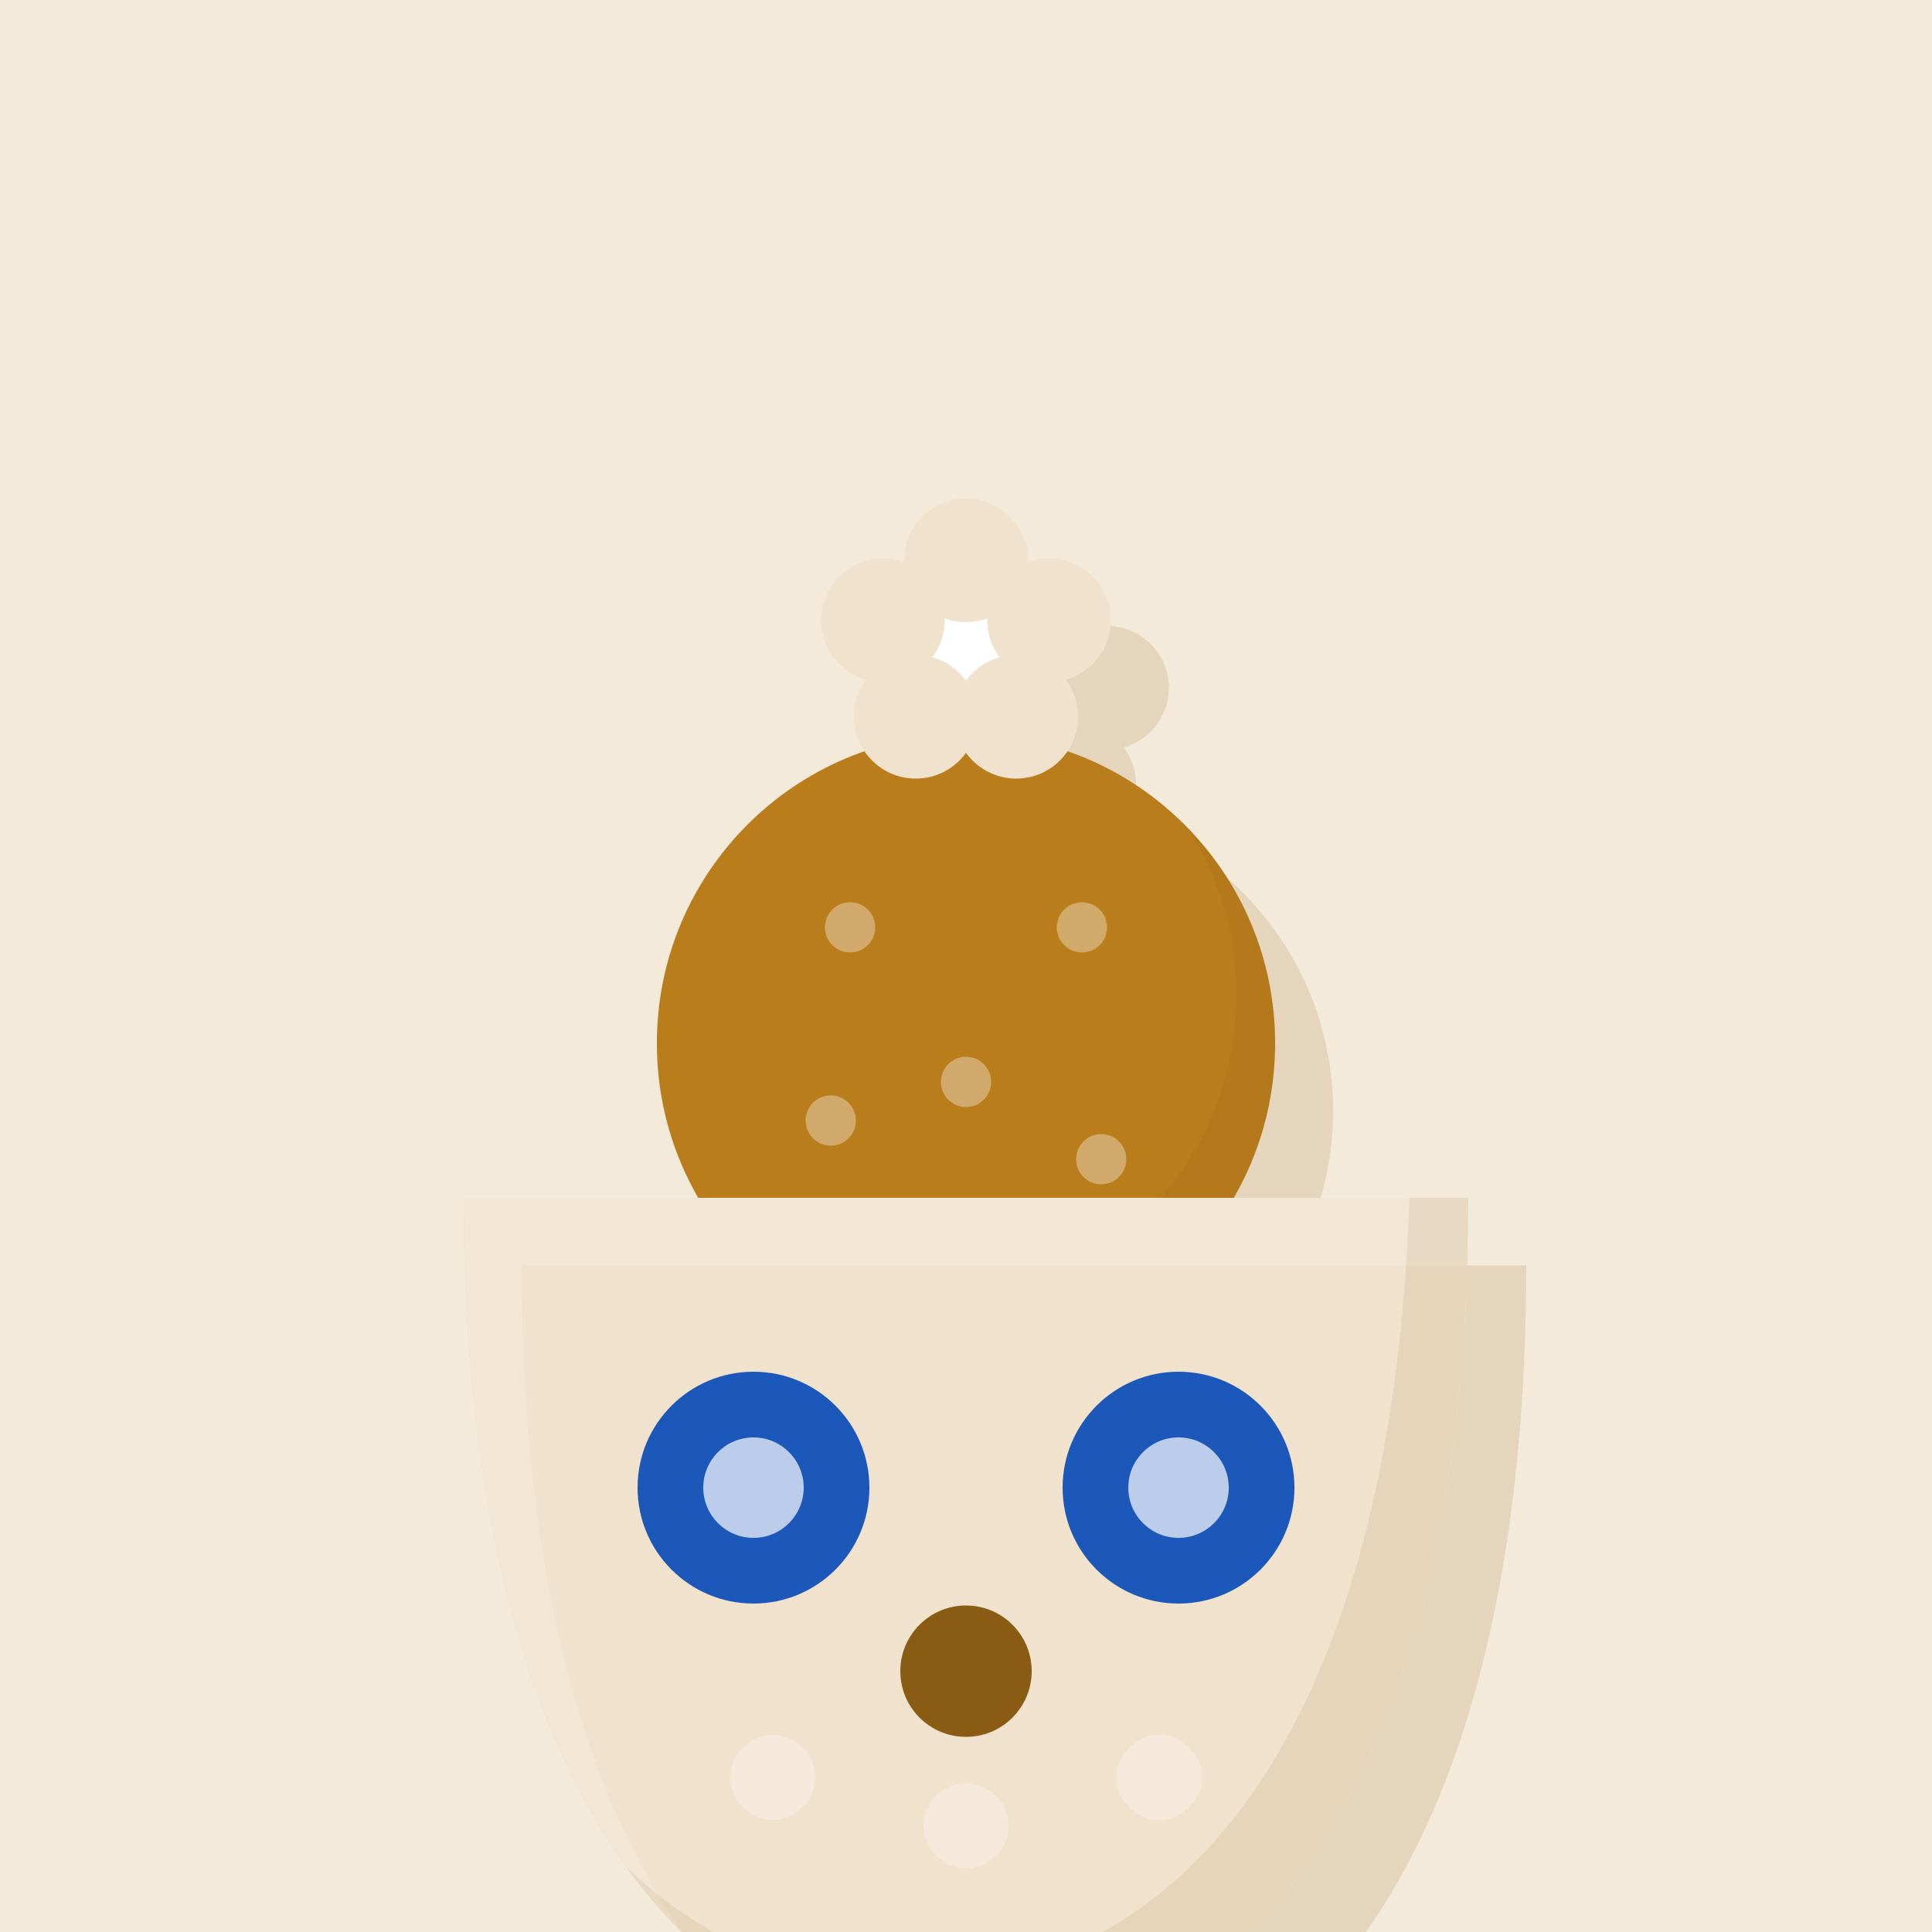
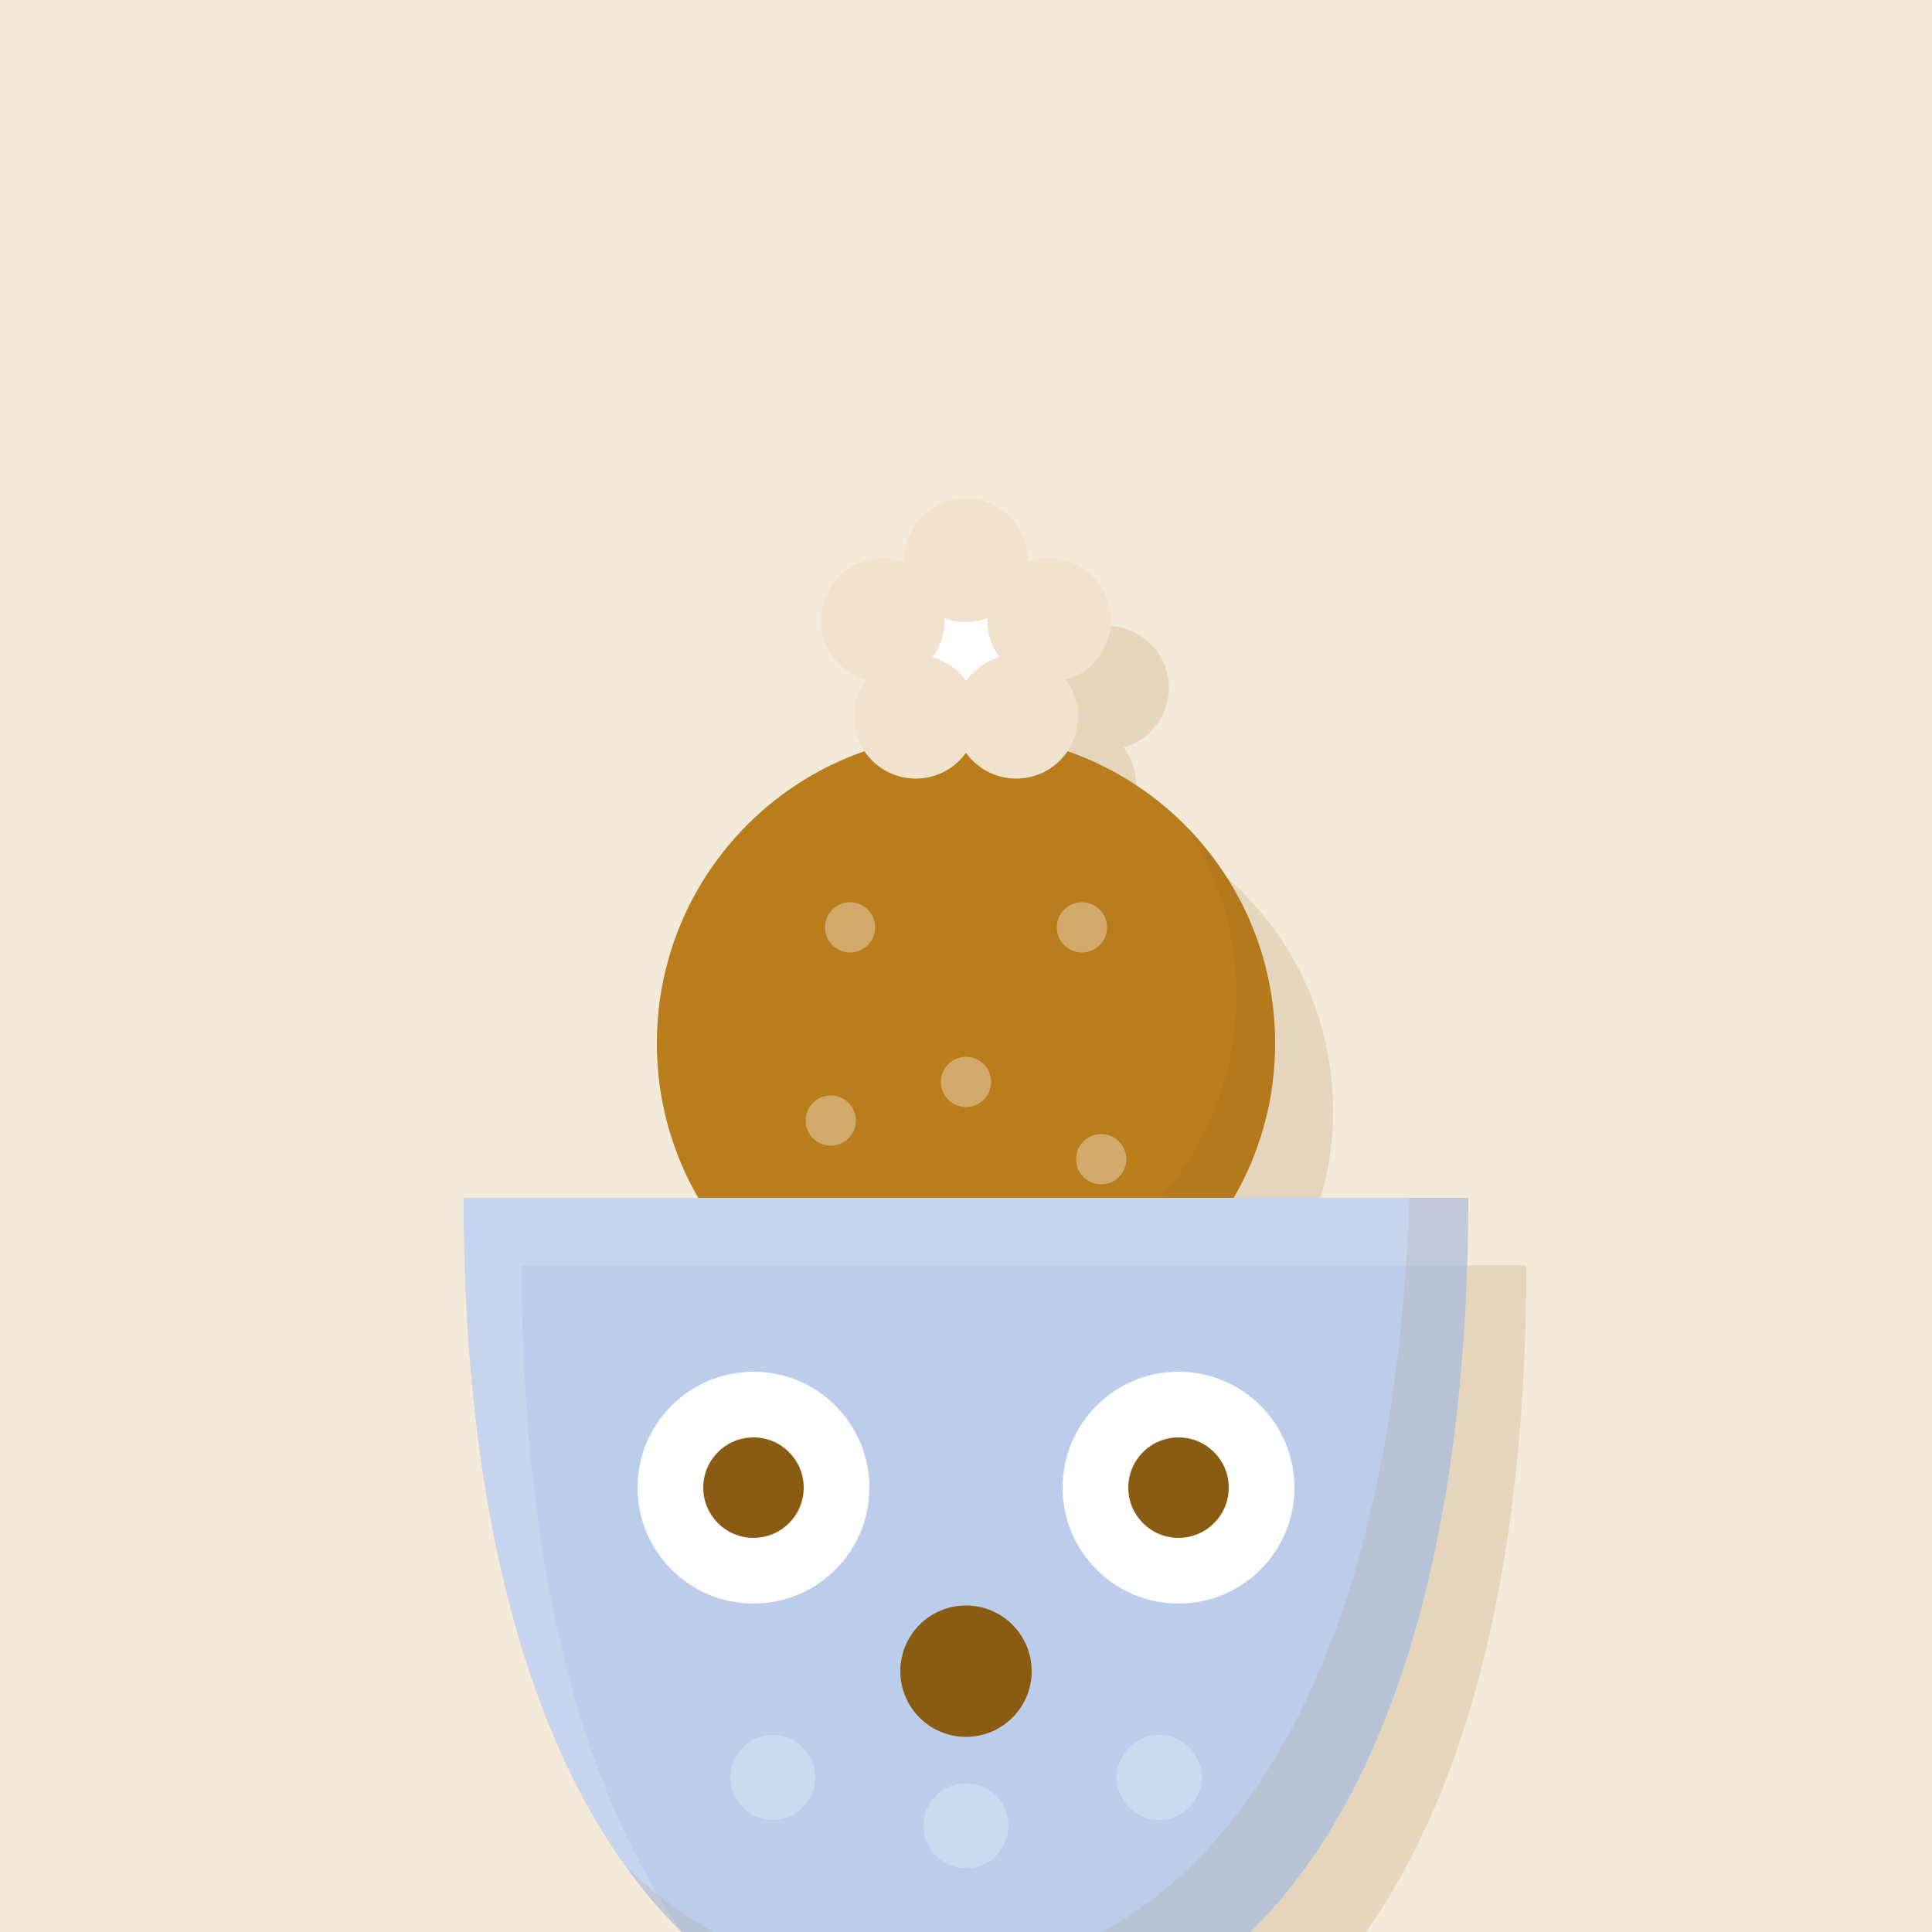
<svg xmlns="http://www.w3.org/2000/svg" viewBox="0 0 100 100" fill="none" shape-rendering="auto" aria-hidden="true">
  <defs>
    <clipPath id="dbsps-ball">
      <path d="M17 45a16 16 0 1 0 32 0 16 16 0 1 0-32 0" />
    </clipPath>
    <g id="plant-ball-e31a3530">
      <g opacity=".15" transform="translate(-14 -5.5)">
        <path d="M34 54a16 16 0 1 0 32 0 16 16 0 1 0-32 0" fill="#8a5c13" />
        <g clip-path="url(#dbsps-ball)">
          <path d="M34 54a16 16 0 1 0 32 0 16 16 0 1 0-32 0m-2-2.5a16 16 0 1 0 32 0 16 16 0 1 0-32 0" fill="#8a5c13" fill-rule="evenodd" />
        </g>
        <circle cx="44" cy="48" r="1.3" fill="#8a5c13" />
        <circle cx="56" cy="48" r="1.3" fill="#8a5c13" />
        <circle cx="50" cy="56" r="1.3" fill="#8a5c13" />
        <circle cx="43" cy="58" r="1.3" fill="#8a5c13" />
        <circle cx="57" cy="60" r="1.3" fill="#8a5c13" />
-         <circle cx="50" cy="33.5" r="2.6" fill="#bbcdea" />
+         <circle cx="50" cy="33.5" r="2.6" fill="#8a5c13" />
        <circle cx="50" cy="29" r="3.2" fill="#8a5c13" />
        <circle cx="45.7" cy="32.1" r="3.2" fill="#8a5c13" />
        <circle cx="47.4" cy="37.1" r="3.2" fill="#8a5c13" />
        <circle cx="52.6" cy="37.1" r="3.2" fill="#8a5c13" />
        <circle cx="54.3" cy="32.1" r="3.2" fill="#8a5c13" />
      </g>
      <path d="M17 45a16 16 0 1 0 32 0 16 16 0 1 0-32 0" fill="#b97d1c" />
      <g clip-path="url(#dbsps-ball)">
        <path d="M17 45a16 16 0 1 0 32 0 16 16 0 1 0-32 0m-2-2.5a16 16 0 1 0 32 0 16 16 0 1 0-32 0" fill="#8a5c13" opacity=".12" fill-rule="evenodd" />
      </g>
      <circle cx="27" cy="39" r="1.3" fill="#ffffff" opacity=".35" />
      <circle cx="39" cy="39" r="1.3" fill="#ffffff" opacity=".35" />
      <circle cx="33" cy="47" r="1.3" fill="#ffffff" opacity=".35" />
      <circle cx="26" cy="49" r="1.3" fill="#ffffff" opacity=".35" />
      <circle cx="40" cy="51" r="1.3" fill="#ffffff" opacity=".35" />
      <circle cx="33" cy="24.5" r="2.6" fill="#ffffff" />
      <circle cx="33" cy="20" r="3.2" fill="#f0e2cd" />
      <circle cx="28.7" cy="23.1" r="3.2" fill="#f0e2cd" />
      <circle cx="30.4" cy="28.1" r="3.2" fill="#f0e2cd" />
      <circle cx="35.6" cy="28.1" r="3.2" fill="#f0e2cd" />
      <circle cx="37.3" cy="23.1" r="3.2" fill="#f0e2cd" />
    </g>
    <clipPath id="dbspp-bowl">
      <path d="M7 4h52c0 28-10 44-26 44S7 32 7 4" />
    </clipPath>
    <g id="pot-bowl-e31a3530">
      <path d="M10 7.5h52c0 28-10 44-26 44s-26-16-26-44" fill="#8a5c13" opacity=".15" />
-       <path d="M7 4h52c0 28-10 44-26 44S7 32 7 4" fill="#f0e2cd" />
+       <path d="M7 4h52c0 28-10 44-26 44S7 32 7 4" fill="#bbcdea" />
      <g clip-path="url(#dbspp-bowl)">
        <path d="M7 4h52c0 28-10 44-26 44S7 32 7 4m3 3.5h52c0 28-10 44-26 44s-26-16-26-44" fill="#ffffff" opacity=".16" fill-rule="evenodd" />
        <path d="M7 4h52c0 28-10 44-26 44S7 32 7 4M4 .5h52c0 28-10 44-26 44S4 28.5 4 .5" fill="#8a5c13" opacity=".1" fill-rule="evenodd" />
      </g>
    </g>
    <g id="pattern-dots-e31a3530">
      <circle cx="4" cy="7" r="2.2" fill="#ffffff" opacity=".25" />
      <circle cx="14" cy="9.5" r="2.2" fill="#ffffff" opacity=".25" />
      <circle cx="24" cy="7" r="2.2" fill="#ffffff" opacity=".25" />
    </g>
    <g id="eyes-round-e31a3530">
-       <circle cx="9" cy="10" r="6" fill="#1c58b9" />
-       <circle cx="31" cy="10" r="6" fill="#1c58b9" />
-       <circle cx="9" cy="10" r="2.6" fill="#bbcdea" />
-       <circle cx="31" cy="10" r="2.6" fill="#bbcdea" />
+       <circle cx="9" cy="10" r="6" fill="#ffffff" />
+       <circle cx="31" cy="10" r="6" fill="#ffffff" />
+       <circle cx="9" cy="10" r="2.6" fill="#8a5c13" />
+       <circle cx="31" cy="10" r="2.6" fill="#8a5c13" />
    </g>
    <g id="mouth-ooh-e31a3530">
      <circle cx="10" cy="5.5" r="3.4" fill="#8a5c13" />
    </g>
    <g id="animation-none-e31a3530" />
    <clipPath id="clip-e31a3530">
      <rect width="100" height="100" rx="0" ry="0" />
    </clipPath>
  </defs>
  <g clip-path="url(#clip-e31a3530)">
    <rect width="100" height="100" fill="#f4ead9" />
    <g class="dbsp-a">
      <g class="dbsp-g">
        <use transform="translate(17 9)" href="#plant-ball-e31a3530" />
      </g>
      <use transform="translate(17 58)" href="#pot-bowl-e31a3530" />
      <use transform="translate(36 85)" href="#pattern-dots-e31a3530" />
      <g class="dbsp-e">
        <use transform="translate(30 67)" href="#eyes-round-e31a3530" />
      </g>
      <use transform="translate(40 81)" href="#mouth-ooh-e31a3530" />
    </g>
    <use href="#animation-none-e31a3530" />
  </g>
</svg>
